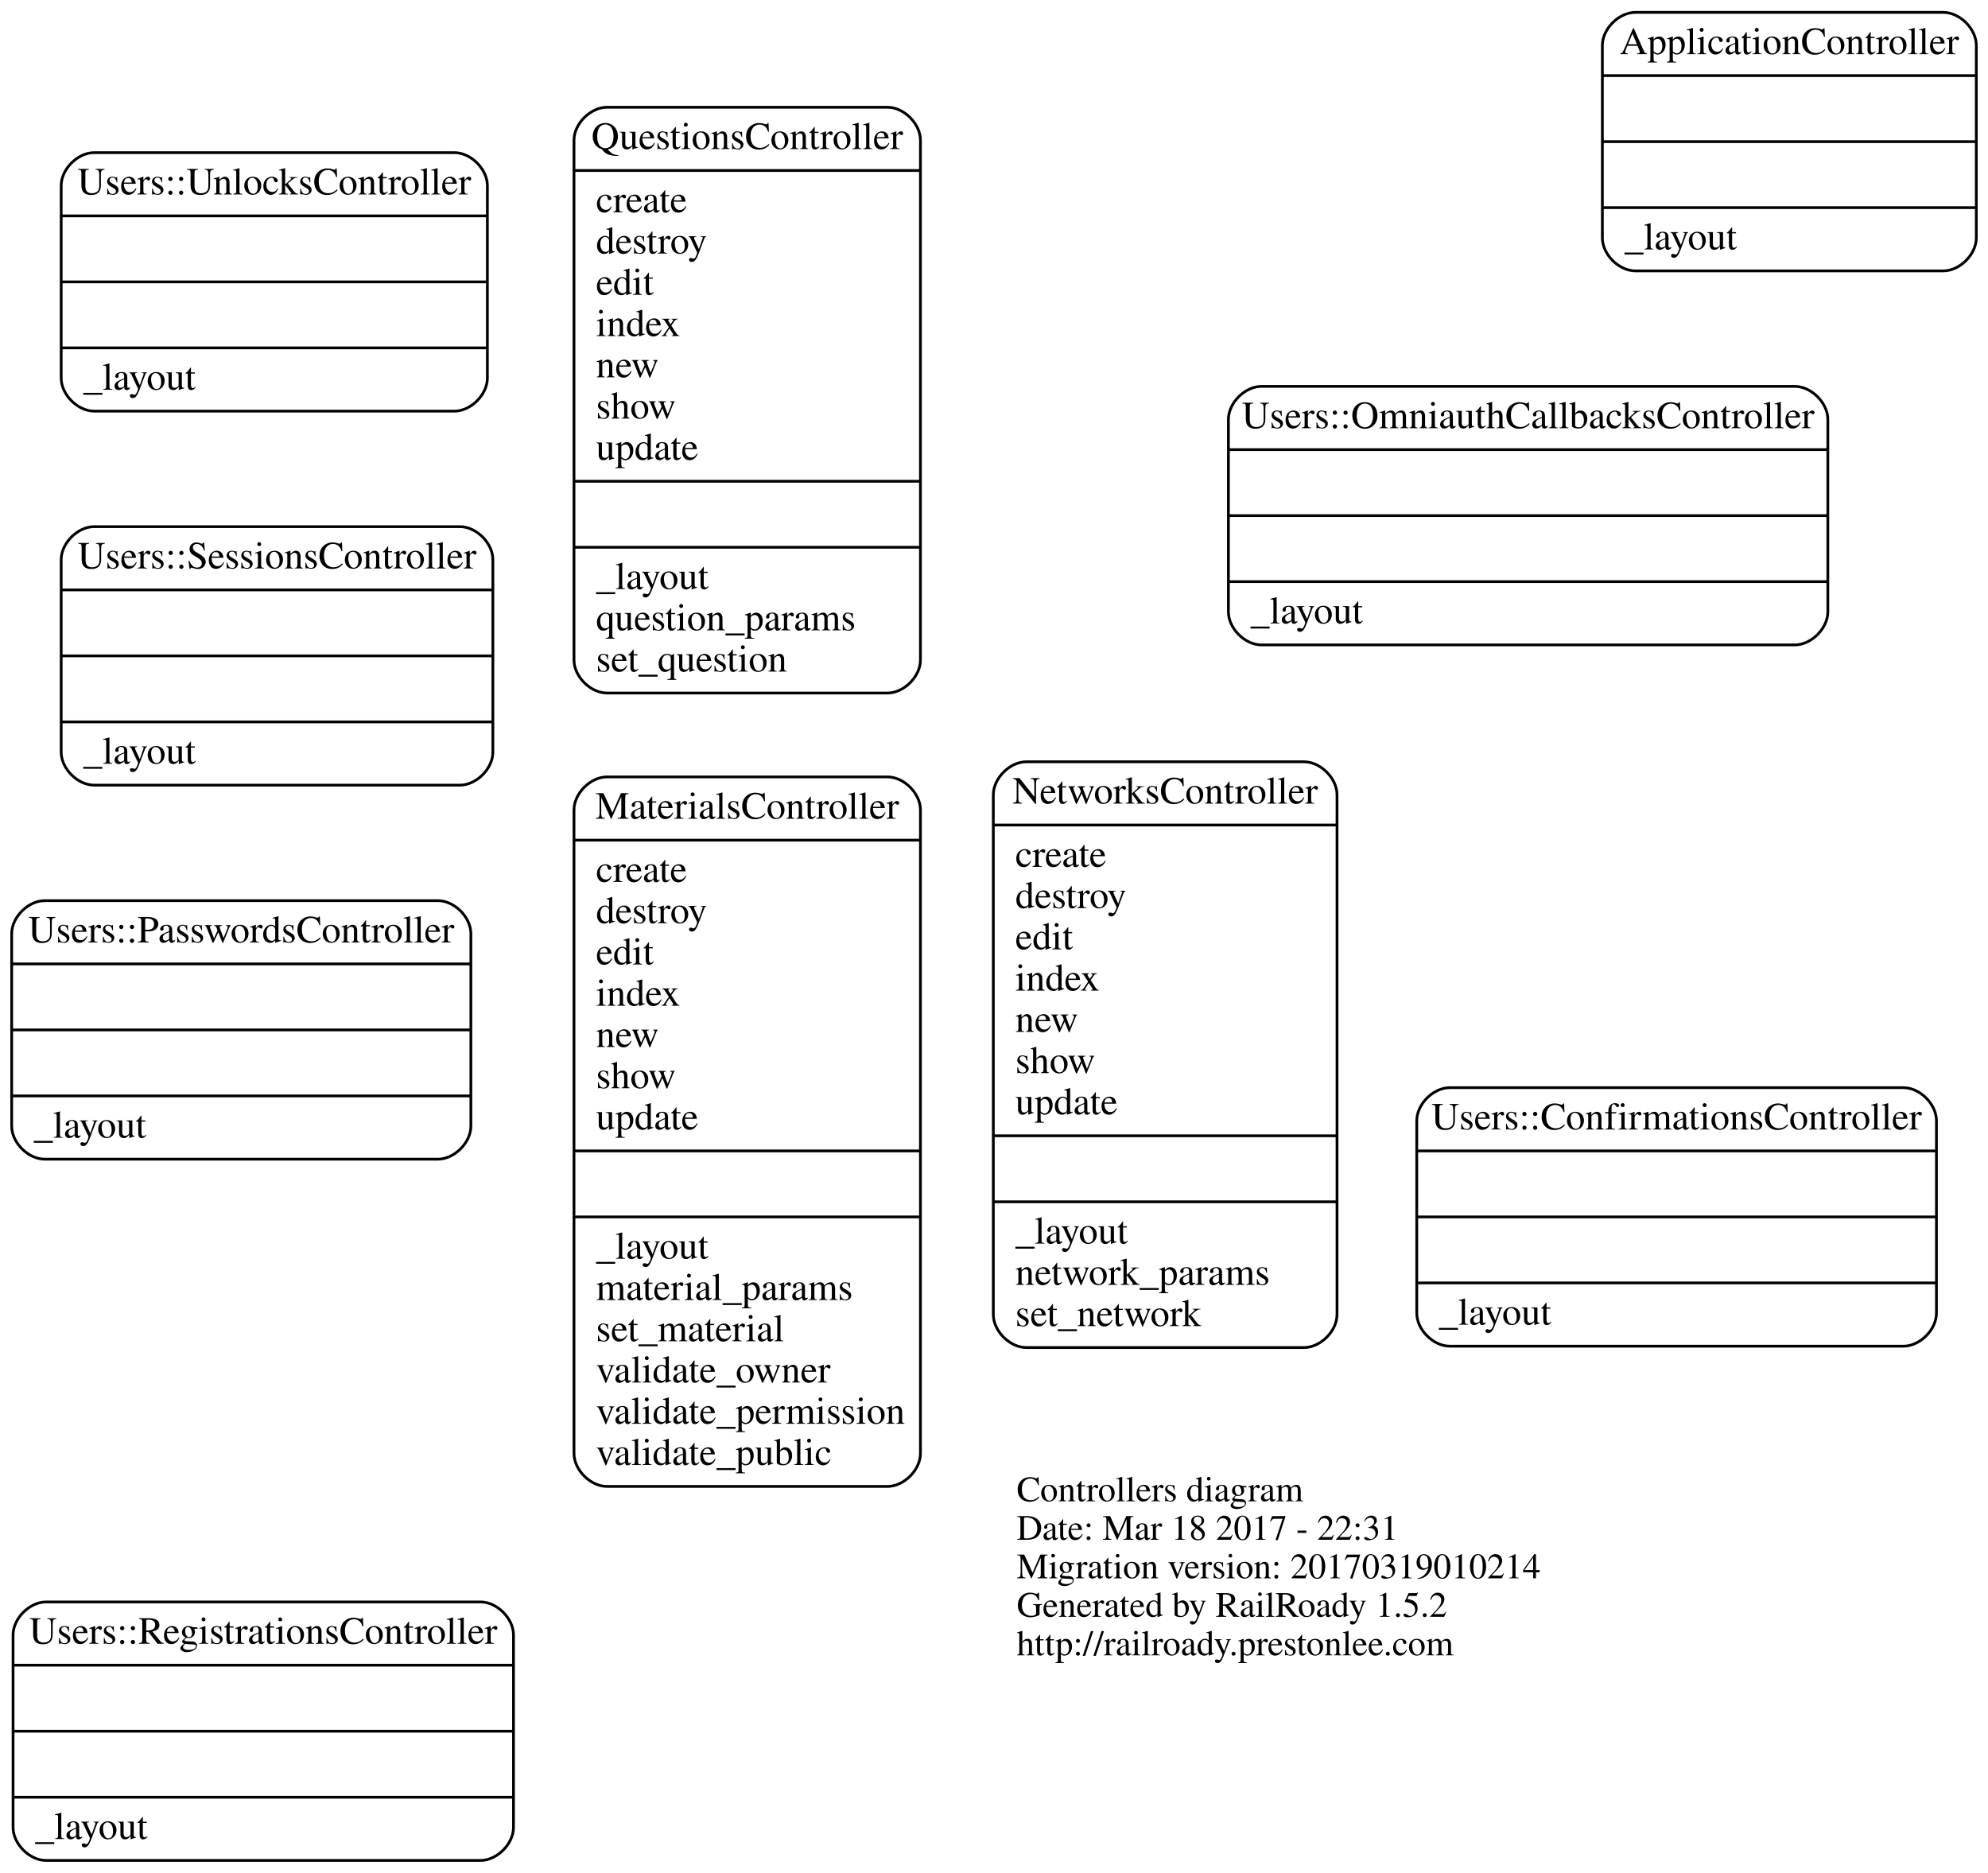
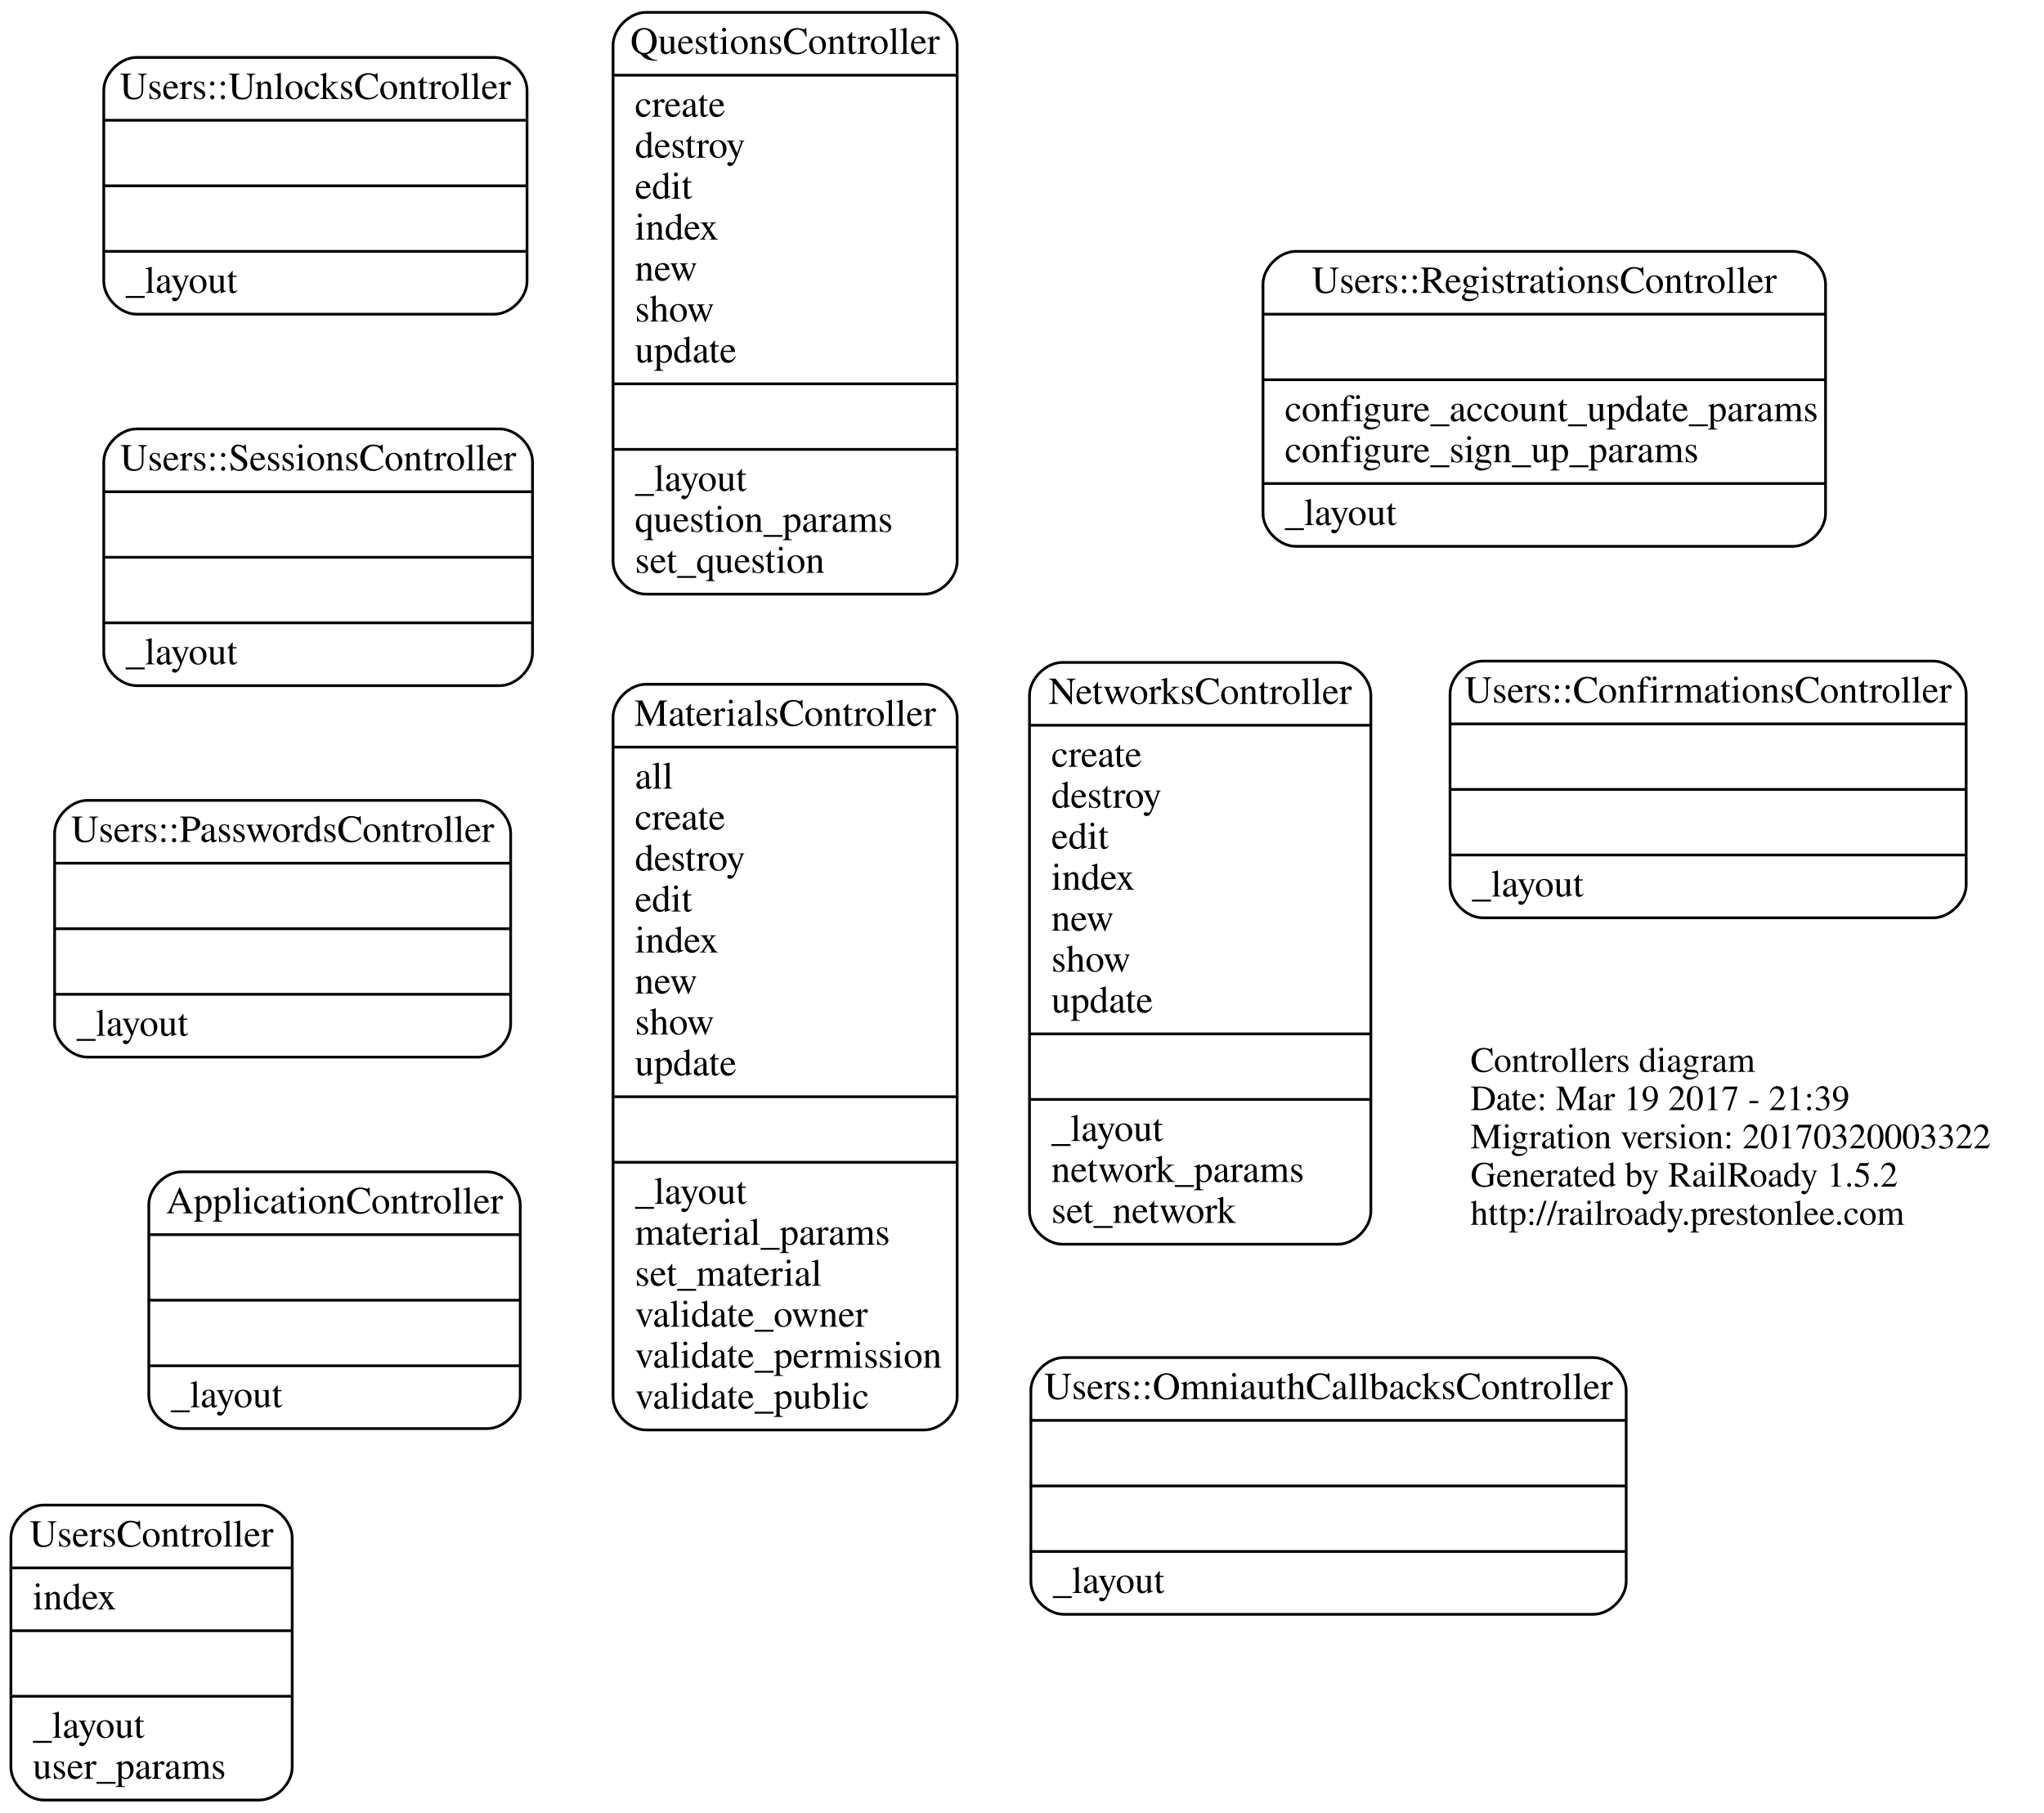
- <svg xmlns="http://www.w3.org/2000/svg" width="723pt" height="681pt" viewBox="0.00 0.00 722.50 681.00">
-   <g id="graph0" class="graph" transform="scale(1 1) rotate(0) translate(276.5 405.5)">
-     <polygon fill="none" stroke="none" points="-276.5,275.5 -276.5,-405.5 446,-405.5 446,275.5 -276.5,275.5" />
+ <svg xmlns="http://www.w3.org/2000/svg" width="749pt" height="664pt" viewBox="0.00 0.00 748.50 663.50">
+   <g id="graph0" class="graph" transform="scale(1 1) rotate(0) translate(292.5 371)">
+     <polygon fill="none" stroke="none" points="-292.5,292.5 -292.5,-371 456,-371 456,292.5 -292.5,292.5" />
    <g id="node1" class="node">
-       <text text-anchor="start" x="93" y="140.4" font-family="Times,serif" font-size="13.00">Controllers diagram</text>
-       <text text-anchor="start" x="93" y="154.4" font-family="Times,serif" font-size="13.00">Date: Mar 18 2017 - 22:31</text>
-       <text text-anchor="start" x="93" y="168.4" font-family="Times,serif" font-size="13.00">Migration version: 20170319010214</text>
-       <text text-anchor="start" x="93" y="182.4" font-family="Times,serif" font-size="13.00">Generated by RailRoady 1.5.2</text>
-       <text text-anchor="start" x="93" y="196.4" font-family="Times,serif" font-size="13.00">http://railroady.prestonlee.com</text>
+       <text text-anchor="start" x="246" y="21.4" font-family="Times,serif" font-size="13.00">Controllers diagram</text>
+       <text text-anchor="start" x="246" y="35.4" font-family="Times,serif" font-size="13.00">Date: Mar 19 2017 - 21:39</text>
+       <text text-anchor="start" x="246" y="49.4" font-family="Times,serif" font-size="13.00">Migration version: 20170320003322</text>
+       <text text-anchor="start" x="246" y="63.4" font-family="Times,serif" font-size="13.00">Generated by RailRoady 1.5.2</text>
+       <text text-anchor="start" x="246" y="77.4" font-family="Times,serif" font-size="13.00">http://railroady.prestonlee.com</text>
    </g>
    <g id="node2" class="node">
      <path fill="none" stroke="black" d="M96.5,84.5C96.5,84.5 197.5,84.5 197.5,84.5 203.5,84.5 209.5,78.5 209.5,72.5 209.5,72.5 209.5,-116.5 209.5,-116.5 209.5,-122.5 203.5,-128.5 197.5,-128.5 197.5,-128.5 96.5,-128.5 96.5,-128.5 90.5,-128.5 84.5,-122.5 84.5,-116.5 84.5,-116.5 84.5,72.5 84.5,72.5 84.5,78.5 90.5,84.5 96.5,84.5" />
      <text text-anchor="middle" x="147" y="-113.3" font-family="Times,serif" font-size="14.00">NetworksController</text>
      <polyline fill="none" stroke="black" points="84.5,-105.5 209.5,-105.5 " />
      <text text-anchor="start" x="92.5" y="-90.3" font-family="Times,serif" font-size="14.00">create</text>
      <text text-anchor="start" x="92.5" y="-75.3" font-family="Times,serif" font-size="14.00">destroy</text>
      <text text-anchor="start" x="92.5" y="-60.3" font-family="Times,serif" font-size="14.00">edit</text>
      <text text-anchor="start" x="92.5" y="-45.3" font-family="Times,serif" font-size="14.00">index</text>
      <text text-anchor="start" x="92.5" y="-30.3" font-family="Times,serif" font-size="14.00">new</text>
      <text text-anchor="start" x="92.5" y="-15.3" font-family="Times,serif" font-size="14.00">show</text>
      <text text-anchor="start" x="92.5" y="-0.3" font-family="Times,serif" font-size="14.00">update</text>
      <polyline fill="none" stroke="black" points="84.5,7.5 209.5,7.5 " />
      <polyline fill="none" stroke="black" points="84.5,31.5 209.5,31.5 " />
      <text text-anchor="start" x="92.5" y="46.7" font-family="Times,serif" font-size="14.00">_layout</text>
      <text text-anchor="start" x="92.5" y="61.7" font-family="Times,serif" font-size="14.00">network_params</text>
      <text text-anchor="start" x="92.5" y="76.7" font-family="Times,serif" font-size="14.00">set_network</text>
    </g>
    <g id="node3" class="node">
      <path fill="none" stroke="black" d="M-56,-153.5C-56,-153.5 46,-153.5 46,-153.5 52,-153.5 58,-159.5 58,-165.5 58,-165.5 58,-354.5 58,-354.5 58,-360.5 52,-366.5 46,-366.5 46,-366.5 -56,-366.5 -56,-366.5 -62,-366.5 -68,-360.5 -68,-354.5 -68,-354.5 -68,-165.5 -68,-165.5 -68,-159.5 -62,-153.5 -56,-153.5" />
      <text text-anchor="middle" x="-5" y="-351.3" font-family="Times,serif" font-size="14.00">QuestionsController</text>
      <polyline fill="none" stroke="black" points="-68,-343.5 58,-343.5 " />
      <text text-anchor="start" x="-60" y="-328.3" font-family="Times,serif" font-size="14.00">create</text>
      <text text-anchor="start" x="-60" y="-313.3" font-family="Times,serif" font-size="14.00">destroy</text>
      <text text-anchor="start" x="-60" y="-298.3" font-family="Times,serif" font-size="14.00">edit</text>
      <text text-anchor="start" x="-60" y="-283.3" font-family="Times,serif" font-size="14.00">index</text>
      <text text-anchor="start" x="-60" y="-268.3" font-family="Times,serif" font-size="14.00">new</text>
      <text text-anchor="start" x="-60" y="-253.3" font-family="Times,serif" font-size="14.00">show</text>
      <text text-anchor="start" x="-60" y="-238.3" font-family="Times,serif" font-size="14.00">update</text>
      <polyline fill="none" stroke="black" points="-68,-230.5 58,-230.5 " />
      <polyline fill="none" stroke="black" points="-68,-206.5 58,-206.5 " />
      <text text-anchor="start" x="-60" y="-191.3" font-family="Times,serif" font-size="14.00">_layout</text>
      <text text-anchor="start" x="-60" y="-176.3" font-family="Times,serif" font-size="14.00">question_params</text>
      <text text-anchor="start" x="-60" y="-161.3" font-family="Times,serif" font-size="14.00">set_question</text>
    </g>
    <g id="node4" class="node">
-       <path fill="none" stroke="black" d="M182,-171C182,-171 376,-171 376,-171 382,-171 388,-177 388,-183 388,-183 388,-253 388,-253 388,-259 382,-265 376,-265 376,-265 182,-265 182,-265 176,-265 170,-259 170,-253 170,-253 170,-183 170,-183 170,-177 176,-171 182,-171" />
-       <text text-anchor="middle" x="279" y="-249.8" font-family="Times,serif" font-size="14.00">Users::OmniauthCallbacksController</text>
-       <polyline fill="none" stroke="black" points="170,-242 388,-242 " />
-       <polyline fill="none" stroke="black" points="170,-218 388,-218 " />
-       <polyline fill="none" stroke="black" points="170,-194 388,-194 " />
-       <text text-anchor="start" x="178" y="-178.8" font-family="Times,serif" font-size="14.00">_layout</text>
+       <path fill="none" stroke="black" d="M97,220C97,220 291,220 291,220 297,220 303,214 303,208 303,208 303,138 303,138 303,132 297,126 291,126 291,126 97,126 97,126 91,126 85,132 85,138 85,138 85,208 85,208 85,214 91,220 97,220" />
+       <text text-anchor="middle" x="194" y="141.2" font-family="Times,serif" font-size="14.00">Users::OmniauthCallbacksController</text>
+       <polyline fill="none" stroke="black" points="85,149 303,149 " />
+       <polyline fill="none" stroke="black" points="85,173 303,173 " />
+       <polyline fill="none" stroke="black" points="85,197 303,197 " />
+       <text text-anchor="start" x="93" y="212.2" font-family="Times,serif" font-size="14.00">_layout</text>
    </g>
    <g id="node5" class="node">
-       <path fill="none" stroke="black" d="M-260,271C-260,271 -102,271 -102,271 -96,271 -90,265 -90,259 -90,259 -90,189 -90,189 -90,183 -96,177 -102,177 -102,177 -260,177 -260,177 -266,177 -272,183 -272,189 -272,189 -272,259 -272,259 -272,265 -266,271 -260,271" />
-       <text text-anchor="middle" x="-181" y="192.2" font-family="Times,serif" font-size="14.00">Users::RegistrationsController</text>
-       <polyline fill="none" stroke="black" points="-272,200 -90,200 " />
-       <polyline fill="none" stroke="black" points="-272,224 -90,224 " />
-       <polyline fill="none" stroke="black" points="-272,248 -90,248 " />
-       <text text-anchor="start" x="-264" y="263.2" font-family="Times,serif" font-size="14.00">_layout</text>
+       <path fill="none" stroke="black" d="M182,-171C182,-171 364,-171 364,-171 370,-171 376,-177 376,-183 376,-183 376,-267 376,-267 376,-273 370,-279 364,-279 364,-279 182,-279 182,-279 176,-279 170,-273 170,-267 170,-267 170,-183 170,-183 170,-177 176,-171 182,-171" />
+       <text text-anchor="middle" x="273" y="-263.8" font-family="Times,serif" font-size="14.00">Users::RegistrationsController</text>
+       <polyline fill="none" stroke="black" points="170,-256 376,-256 " />
+       <polyline fill="none" stroke="black" points="170,-232 376,-232 " />
+       <text text-anchor="start" x="178" y="-216.8" font-family="Times,serif" font-size="14.00">configure_account_update_params</text>
+       <text text-anchor="start" x="178" y="-201.8" font-family="Times,serif" font-size="14.00">configure_sign_up_params</text>
+       <polyline fill="none" stroke="black" points="170,-194 376,-194 " />
+       <text text-anchor="start" x="178" y="-178.8" font-family="Times,serif" font-size="14.00">_layout</text>
    </g>
    <g id="node6" class="node">
      <path fill="none" stroke="black" d="M-242.5,-256C-242.5,-256 -111.5,-256 -111.5,-256 -105.5,-256 -99.5,-262 -99.5,-268 -99.5,-268 -99.5,-338 -99.5,-338 -99.5,-344 -105.5,-350 -111.5,-350 -111.5,-350 -242.5,-350 -242.5,-350 -248.5,-350 -254.5,-344 -254.5,-338 -254.5,-338 -254.5,-268 -254.5,-268 -254.5,-262 -248.5,-256 -242.5,-256" />
      <text text-anchor="middle" x="-177" y="-334.8" font-family="Times,serif" font-size="14.00">Users::UnlocksController</text>
      <polyline fill="none" stroke="black" points="-254.5,-327 -99.5,-327 " />
      <polyline fill="none" stroke="black" points="-254.5,-303 -99.5,-303 " />
      <polyline fill="none" stroke="black" points="-254.5,-279 -99.5,-279 " />
      <text text-anchor="start" x="-246.5" y="-263.8" font-family="Times,serif" font-size="14.00">_layout</text>
    </g>
    <g id="node7" class="node">
-       <path fill="none" stroke="black" d="M250.5,84C250.5,84 415.5,84 415.5,84 421.5,84 427.5,78 427.5,72 427.5,72 427.5,2 427.5,2 427.5,-4 421.5,-10 415.5,-10 415.5,-10 250.5,-10 250.5,-10 244.5,-10 238.5,-4 238.5,2 238.5,2 238.5,72 238.5,72 238.5,78 244.5,84 250.5,84" />
-       <text text-anchor="middle" x="333" y="5.2" font-family="Times,serif" font-size="14.00">Users::ConfirmationsController</text>
-       <polyline fill="none" stroke="black" points="238.5,13 427.5,13 " />
-       <polyline fill="none" stroke="black" points="238.5,37 427.5,37 " />
-       <polyline fill="none" stroke="black" points="238.5,61 427.5,61 " />
-       <text text-anchor="start" x="246.5" y="76.2" font-family="Times,serif" font-size="14.00">_layout</text>
+       <path fill="none" stroke="black" d="M250.5,-35C250.5,-35 415.5,-35 415.5,-35 421.5,-35 427.5,-41 427.5,-47 427.5,-47 427.5,-117 427.5,-117 427.5,-123 421.5,-129 415.5,-129 415.5,-129 250.5,-129 250.5,-129 244.5,-129 238.5,-123 238.5,-117 238.5,-117 238.5,-47 238.5,-47 238.5,-41 244.5,-35 250.5,-35" />
+       <text text-anchor="middle" x="333" y="-113.8" font-family="Times,serif" font-size="14.00">Users::ConfirmationsController</text>
+       <polyline fill="none" stroke="black" points="238.5,-106 427.5,-106 " />
+       <polyline fill="none" stroke="black" points="238.5,-82 427.5,-82 " />
+       <polyline fill="none" stroke="black" points="238.5,-58 427.5,-58 " />
+       <text text-anchor="start" x="246.5" y="-42.8" font-family="Times,serif" font-size="14.00">_layout</text>
    </g>
    <g id="node8" class="node">
      <path fill="none" stroke="black" d="M-242.5,-120C-242.5,-120 -109.5,-120 -109.5,-120 -103.5,-120 -97.5,-126 -97.5,-132 -97.5,-132 -97.5,-202 -97.5,-202 -97.5,-208 -103.5,-214 -109.5,-214 -109.5,-214 -242.5,-214 -242.5,-214 -248.5,-214 -254.5,-208 -254.5,-202 -254.5,-202 -254.5,-132 -254.5,-132 -254.5,-126 -248.5,-120 -242.5,-120" />
      <text text-anchor="middle" x="-176" y="-198.8" font-family="Times,serif" font-size="14.00">Users::SessionsController</text>
      <polyline fill="none" stroke="black" points="-254.5,-191 -97.5,-191 " />
      <polyline fill="none" stroke="black" points="-254.5,-167 -97.5,-167 " />
      <polyline fill="none" stroke="black" points="-254.5,-143 -97.5,-143 " />
      <text text-anchor="start" x="-246.5" y="-127.8" font-family="Times,serif" font-size="14.00">_layout</text>
    </g>
    <g id="node9" class="node">
      <path fill="none" stroke="black" d="M-260.5,16C-260.5,16 -117.5,16 -117.5,16 -111.5,16 -105.5,10 -105.5,4 -105.5,4 -105.5,-66 -105.5,-66 -105.5,-72 -111.5,-78 -117.5,-78 -117.5,-78 -260.5,-78 -260.5,-78 -266.5,-78 -272.5,-72 -272.5,-66 -272.5,-66 -272.5,4 -272.5,4 -272.5,10 -266.5,16 -260.5,16" />
      <text text-anchor="middle" x="-189" y="-62.8" font-family="Times,serif" font-size="14.00">Users::PasswordsController</text>
      <polyline fill="none" stroke="black" points="-272.5,-55 -105.5,-55 " />
      <polyline fill="none" stroke="black" points="-272.5,-31 -105.5,-31 " />
      <polyline fill="none" stroke="black" points="-272.5,-7 -105.5,-7 " />
      <text text-anchor="start" x="-264.5" y="8.2" font-family="Times,serif" font-size="14.00">_layout</text>
    </g>
    <g id="node10" class="node">
-       <path fill="none" stroke="black" d="M318,-307C318,-307 430,-307 430,-307 436,-307 442,-313 442,-319 442,-319 442,-389 442,-389 442,-395 436,-401 430,-401 430,-401 318,-401 318,-401 312,-401 306,-395 306,-389 306,-389 306,-319 306,-319 306,-313 312,-307 318,-307" />
-       <text text-anchor="middle" x="374" y="-385.8" font-family="Times,serif" font-size="14.00">ApplicationController</text>
-       <polyline fill="none" stroke="black" points="306,-378 442,-378 " />
-       <polyline fill="none" stroke="black" points="306,-354 442,-354 " />
-       <polyline fill="none" stroke="black" points="306,-330 442,-330 " />
-       <text text-anchor="start" x="314" y="-314.8" font-family="Times,serif" font-size="14.00">_layout</text>
+       <path fill="none" stroke="black" d="M-226,152C-226,152 -114,152 -114,152 -108,152 -102,146 -102,140 -102,140 -102,70 -102,70 -102,64 -108,58 -114,58 -114,58 -226,58 -226,58 -232,58 -238,64 -238,70 -238,70 -238,140 -238,140 -238,146 -232,152 -226,152" />
+       <text text-anchor="middle" x="-170" y="73.2" font-family="Times,serif" font-size="14.00">ApplicationController</text>
+       <polyline fill="none" stroke="black" points="-238,81 -102,81 " />
+       <polyline fill="none" stroke="black" points="-238,105 -102,105 " />
+       <polyline fill="none" stroke="black" points="-238,129 -102,129 " />
+       <text text-anchor="start" x="-230" y="144.2" font-family="Times,serif" font-size="14.00">_layout</text>
    </g>
    <g id="node11" class="node">
-       <path fill="none" stroke="black" d="M-56,135C-56,135 46,135 46,135 52,135 58,129 58,123 58,123 58,-111 58,-111 58,-117 52,-123 46,-123 46,-123 -56,-123 -56,-123 -62,-123 -68,-117 -68,-111 -68,-111 -68,123 -68,123 -68,129 -62,135 -56,135" />
-       <text text-anchor="middle" x="-5" y="-107.8" font-family="Times,serif" font-size="14.00">MaterialsController</text>
-       <polyline fill="none" stroke="black" points="-68,-100 58,-100 " />
-       <text text-anchor="start" x="-60" y="-84.8" font-family="Times,serif" font-size="14.00">create</text>
-       <text text-anchor="start" x="-60" y="-69.8" font-family="Times,serif" font-size="14.00">destroy</text>
-       <text text-anchor="start" x="-60" y="-54.8" font-family="Times,serif" font-size="14.00">edit</text>
-       <text text-anchor="start" x="-60" y="-39.8" font-family="Times,serif" font-size="14.00">index</text>
-       <text text-anchor="start" x="-60" y="-24.8" font-family="Times,serif" font-size="14.00">new</text>
-       <text text-anchor="start" x="-60" y="-9.8" font-family="Times,serif" font-size="14.00">show</text>
-       <text text-anchor="start" x="-60" y="5.2" font-family="Times,serif" font-size="14.00">update</text>
-       <polyline fill="none" stroke="black" points="-68,13 58,13 " />
-       <polyline fill="none" stroke="black" points="-68,37 58,37 " />
-       <text text-anchor="start" x="-60" y="52.2" font-family="Times,serif" font-size="14.00">_layout</text>
-       <text text-anchor="start" x="-60" y="67.2" font-family="Times,serif" font-size="14.00">material_params</text>
-       <text text-anchor="start" x="-60" y="82.2" font-family="Times,serif" font-size="14.00">set_material</text>
-       <text text-anchor="start" x="-60" y="97.2" font-family="Times,serif" font-size="14.00">validate_owner</text>
-       <text text-anchor="start" x="-60" y="112.2" font-family="Times,serif" font-size="14.00">validate_permission</text>
-       <text text-anchor="start" x="-60" y="127.2" font-family="Times,serif" font-size="14.00">validate_public</text>
+       <path fill="none" stroke="black" d="M-276.5,288C-276.5,288 -197.5,288 -197.5,288 -191.5,288 -185.5,282 -185.5,276 -185.5,276 -185.5,192 -185.5,192 -185.5,186 -191.5,180 -197.5,180 -197.5,180 -276.5,180 -276.5,180 -282.5,180 -288.5,186 -288.5,192 -288.5,192 -288.5,276 -288.5,276 -288.5,282 -282.5,288 -276.5,288" />
+       <text text-anchor="middle" x="-237" y="195.2" font-family="Times,serif" font-size="14.00">UsersController</text>
+       <polyline fill="none" stroke="black" points="-288.5,203 -185.5,203 " />
+       <text text-anchor="start" x="-280.5" y="218.2" font-family="Times,serif" font-size="14.00">index</text>
+       <polyline fill="none" stroke="black" points="-288.5,226 -185.5,226 " />
+       <polyline fill="none" stroke="black" points="-288.5,250 -185.5,250 " />
+       <text text-anchor="start" x="-280.5" y="265.2" font-family="Times,serif" font-size="14.00">_layout</text>
+       <text text-anchor="start" x="-280.5" y="280.2" font-family="Times,serif" font-size="14.00">user_params</text>
+     </g>
+     <g id="node12" class="node">
+       <path fill="none" stroke="black" d="M-56,152.5C-56,152.5 46,152.5 46,152.5 52,152.5 58,146.5 58,140.5 58,140.5 58,-108.5 58,-108.5 58,-114.5 52,-120.5 46,-120.5 46,-120.5 -56,-120.5 -56,-120.5 -62,-120.5 -68,-114.5 -68,-108.5 -68,-108.5 -68,140.5 -68,140.5 -68,146.5 -62,152.5 -56,152.5" />
+       <text text-anchor="middle" x="-5" y="-105.3" font-family="Times,serif" font-size="14.00">MaterialsController</text>
+       <polyline fill="none" stroke="black" points="-68,-97.5 58,-97.5 " />
+       <text text-anchor="start" x="-60" y="-82.3" font-family="Times,serif" font-size="14.00">all</text>
+       <text text-anchor="start" x="-60" y="-67.3" font-family="Times,serif" font-size="14.00">create</text>
+       <text text-anchor="start" x="-60" y="-52.3" font-family="Times,serif" font-size="14.00">destroy</text>
+       <text text-anchor="start" x="-60" y="-37.3" font-family="Times,serif" font-size="14.00">edit</text>
+       <text text-anchor="start" x="-60" y="-22.3" font-family="Times,serif" font-size="14.00">index</text>
+       <text text-anchor="start" x="-60" y="-7.3" font-family="Times,serif" font-size="14.00">new</text>
+       <text text-anchor="start" x="-60" y="7.7" font-family="Times,serif" font-size="14.00">show</text>
+       <text text-anchor="start" x="-60" y="22.7" font-family="Times,serif" font-size="14.00">update</text>
+       <polyline fill="none" stroke="black" points="-68,30.5 58,30.5 " />
+       <polyline fill="none" stroke="black" points="-68,54.5 58,54.5 " />
+       <text text-anchor="start" x="-60" y="69.7" font-family="Times,serif" font-size="14.00">_layout</text>
+       <text text-anchor="start" x="-60" y="84.7" font-family="Times,serif" font-size="14.00">material_params</text>
+       <text text-anchor="start" x="-60" y="99.7" font-family="Times,serif" font-size="14.00">set_material</text>
+       <text text-anchor="start" x="-60" y="114.7" font-family="Times,serif" font-size="14.00">validate_owner</text>
+       <text text-anchor="start" x="-60" y="129.7" font-family="Times,serif" font-size="14.00">validate_permission</text>
+       <text text-anchor="start" x="-60" y="144.7" font-family="Times,serif" font-size="14.00">validate_public</text>
    </g>
  </g>
</svg>
